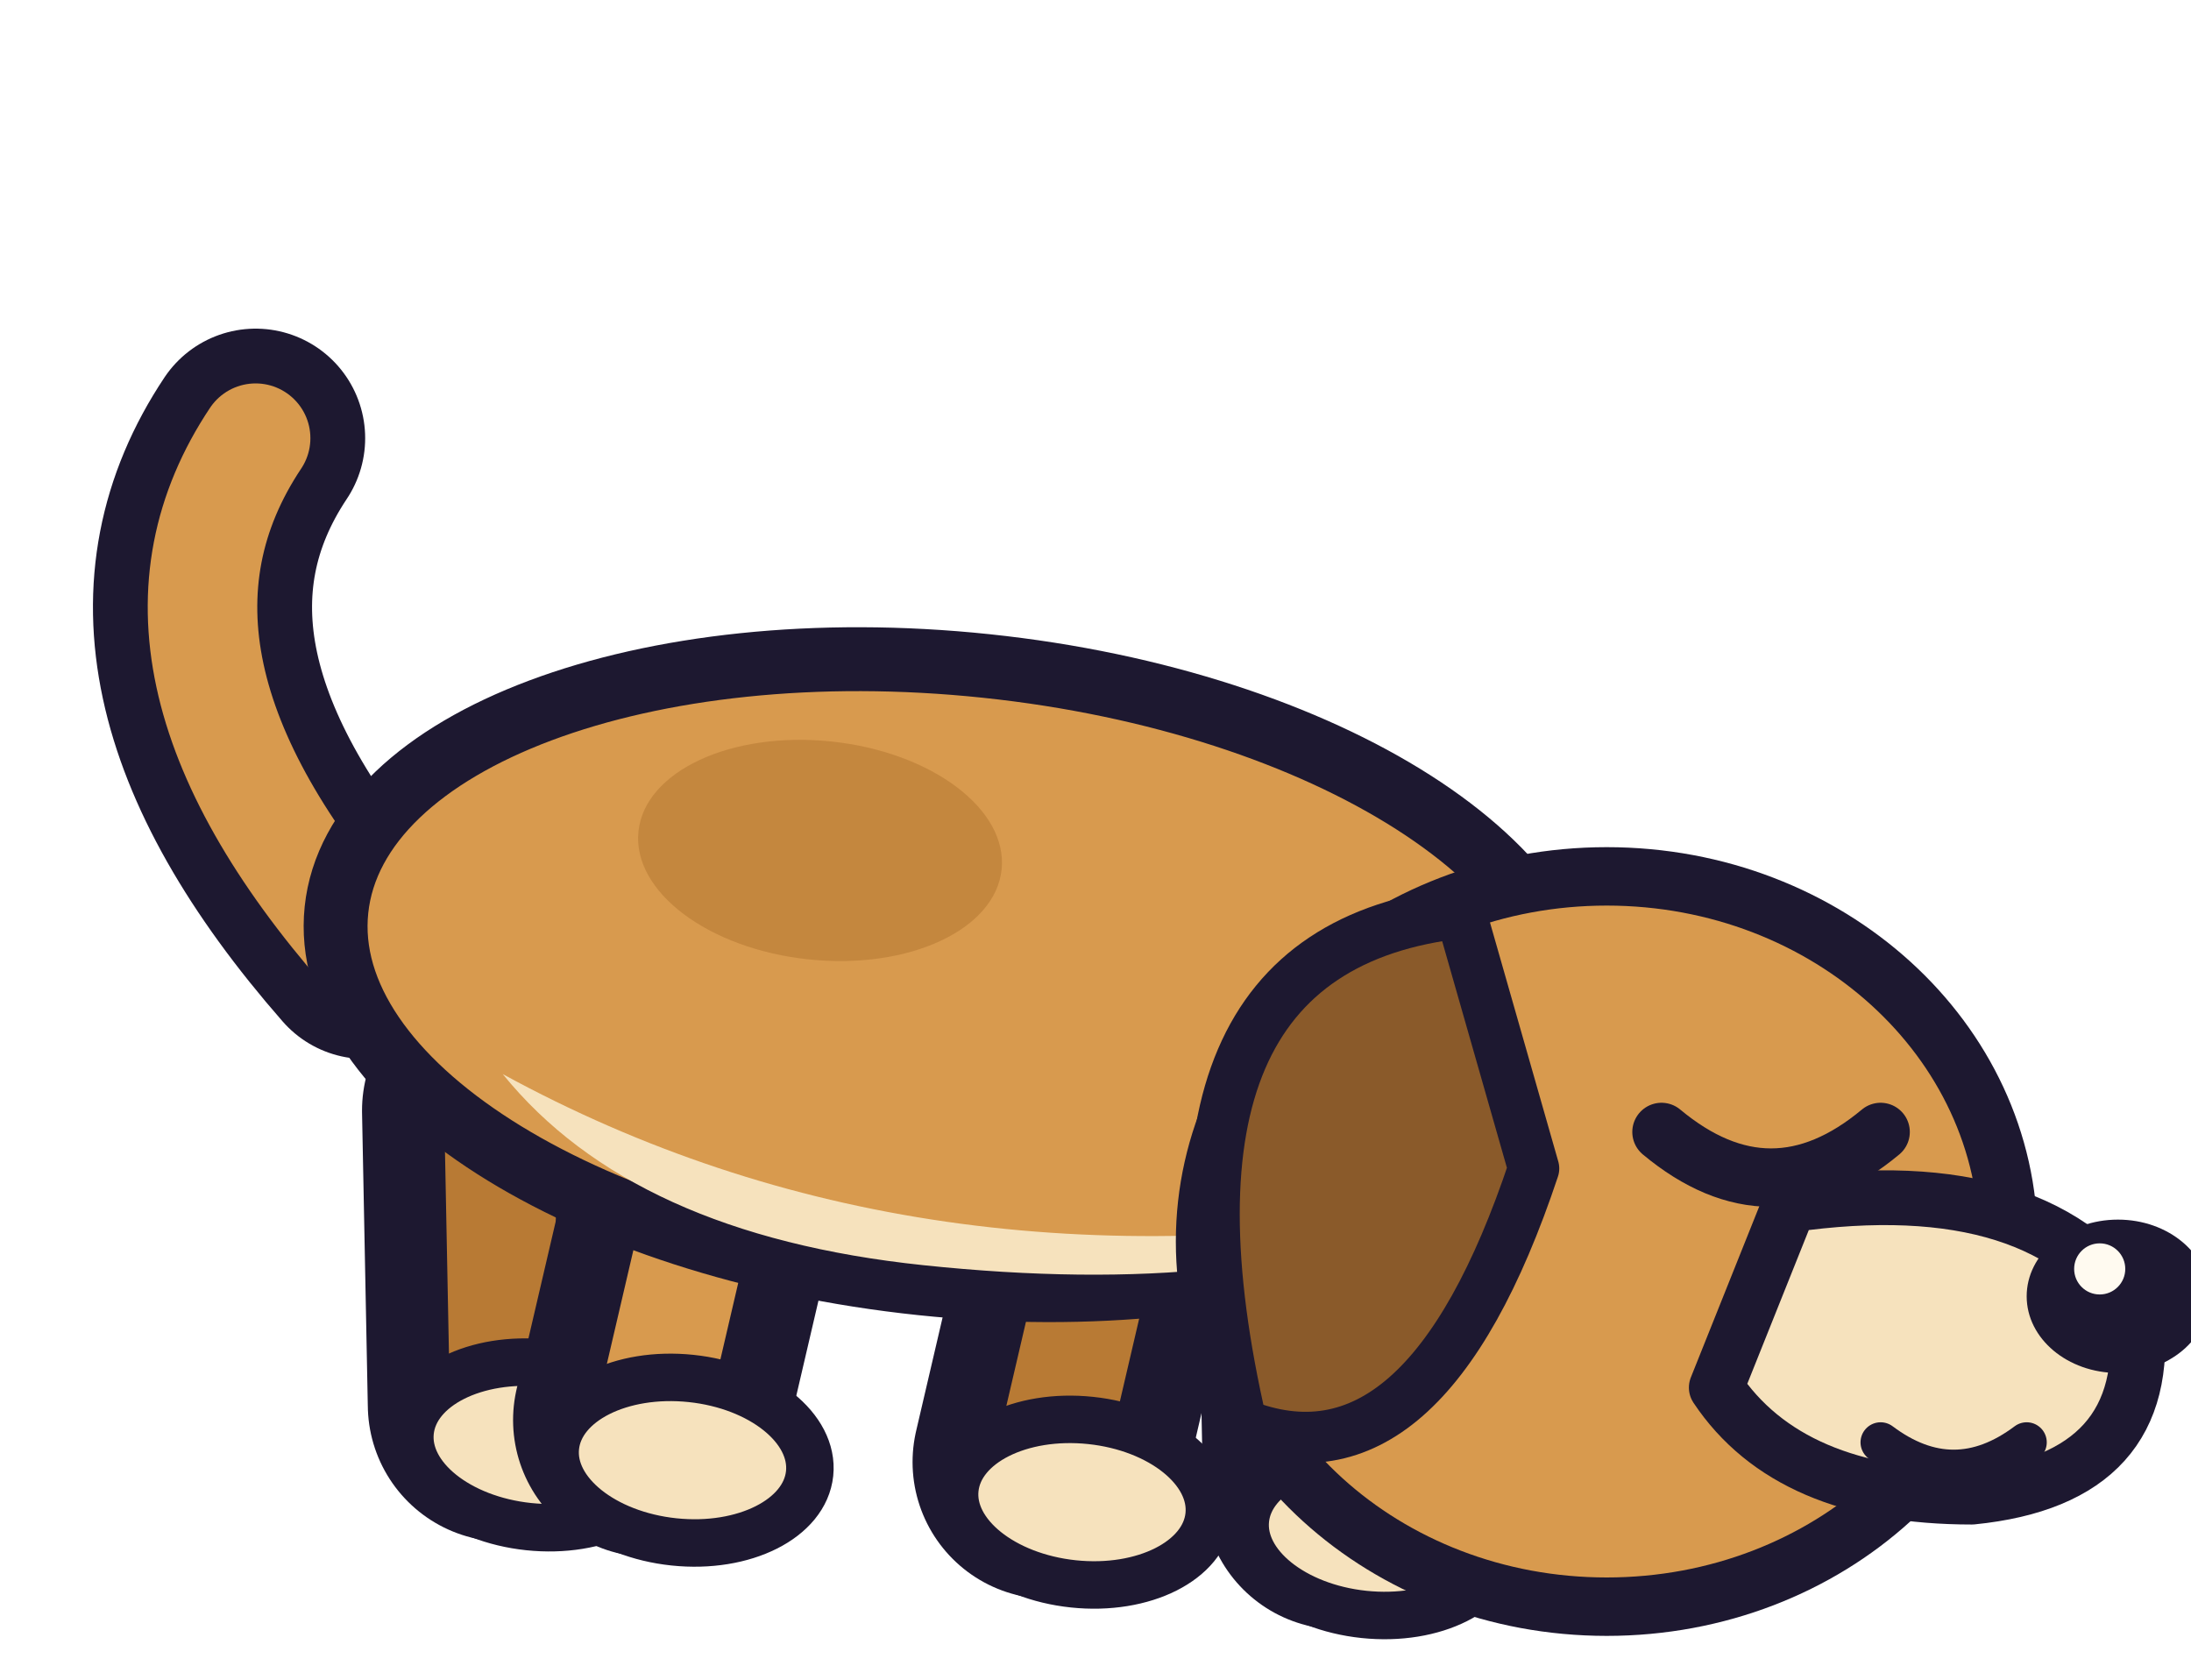
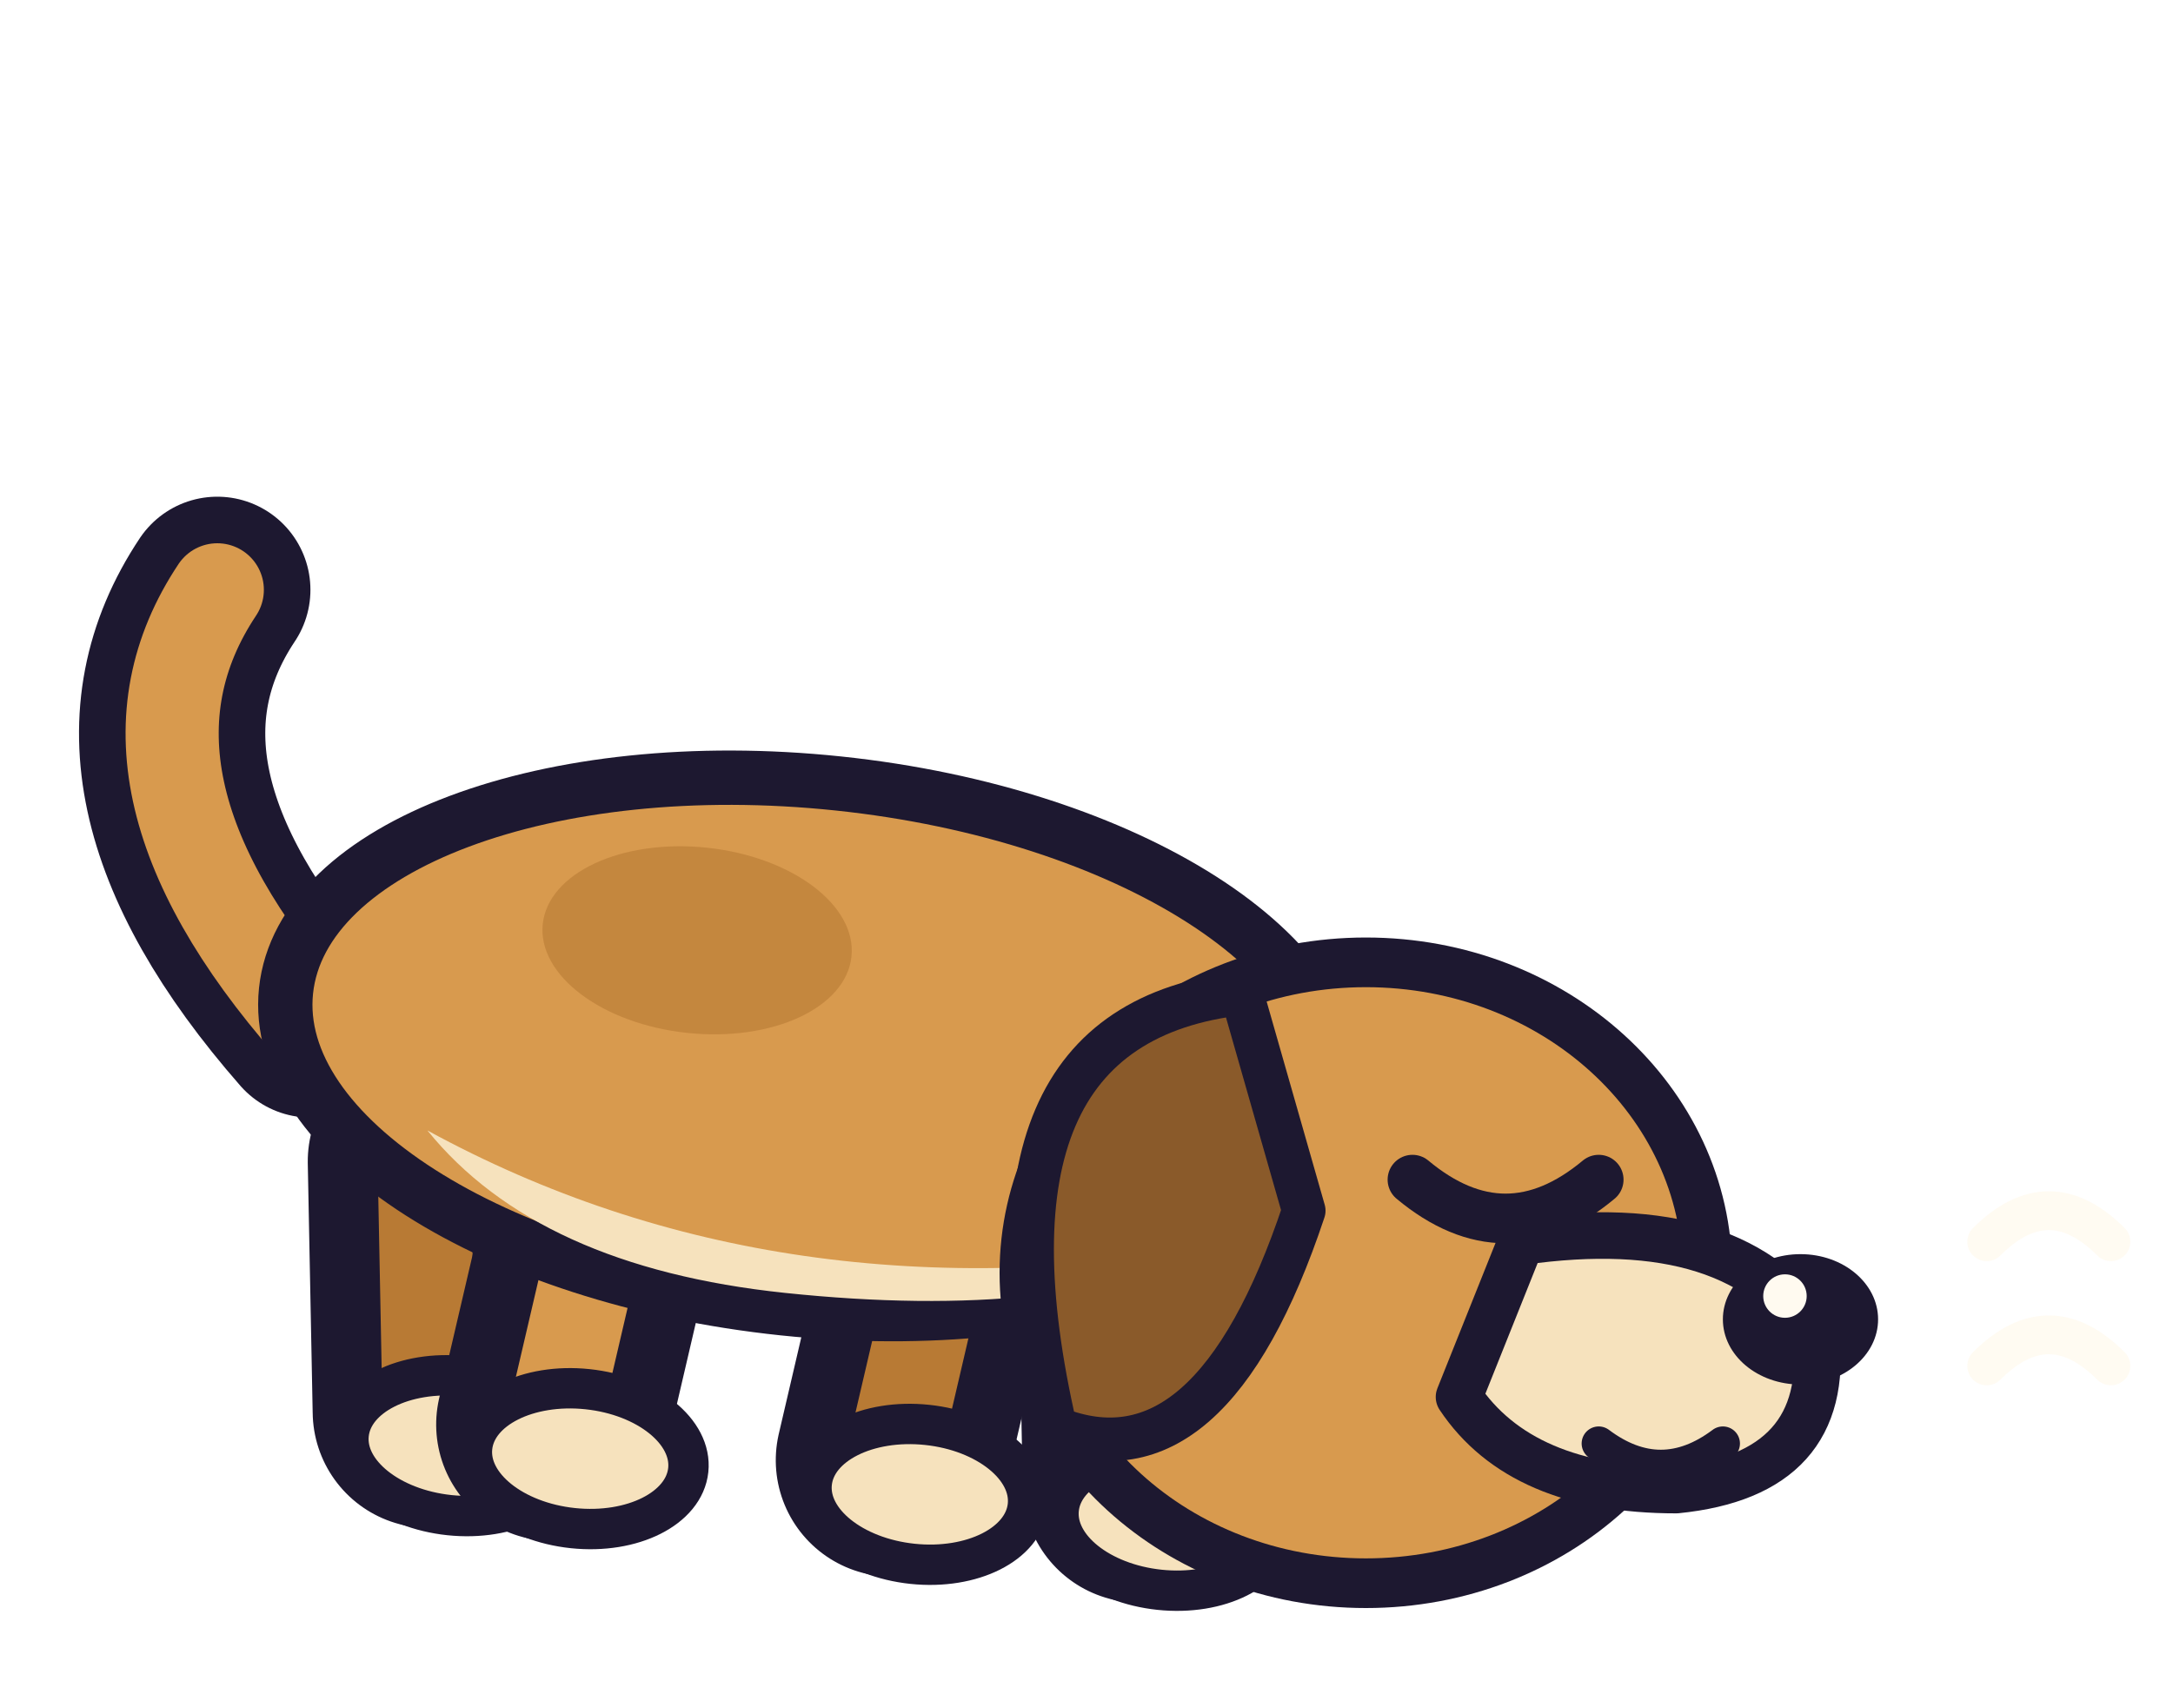
- <svg xmlns="http://www.w3.org/2000/svg" width="120" height="92" viewBox="-58 -86 120 92">
+ <svg xmlns="http://www.w3.org/2000/svg" width="140" height="110" viewBox="-58 -100 140 110">
  <ellipse cx="0" cy="0" rx="40" ry="5" fill="#000" opacity="0" />
  <path d="M-38 -34 Q-52 -50 -44 -62" fill="none" stroke="#1d1830" stroke-width="12" stroke-linecap="round" />
  <path d="M-38 -34 Q-52 -50 -44 -62" fill="none" stroke="#d89a4e" stroke-width="6" stroke-linecap="round" />
  <g transform="rotate(6 0 -30)">
    <path d="M4 -22 L2 -6" fill="none" stroke="#1d1830" stroke-width="15" stroke-linecap="round" stroke-linejoin="round" />
    <path d="M4 -22 L2 -6" fill="none" stroke="#b87a34" stroke-width="6" stroke-linecap="round" stroke-linejoin="round" />
    <ellipse cx="4" cy="-4" rx="7" ry="4.5" fill="#f6e2bd" stroke="#1d1830" stroke-width="2.6" stroke-linejoin="round" stroke-linecap="round" />
    <path d="M-30 -22 L-28 -6" fill="none" stroke="#1d1830" stroke-width="15" stroke-linecap="round" stroke-linejoin="round" />
    <path d="M-30 -22 L-28 -6" fill="none" stroke="#b87a34" stroke-width="6" stroke-linecap="round" stroke-linejoin="round" />
    <ellipse cx="-26" cy="-4" rx="7" ry="4.5" fill="#f6e2bd" stroke="#1d1830" stroke-width="2.6" stroke-linejoin="round" stroke-linecap="round" />
    <path d="M16 -22 L18 -6" fill="none" stroke="#1d1830" stroke-width="15" stroke-linecap="round" stroke-linejoin="round" />
    <path d="M16 -22 L18 -6" fill="none" stroke="#d89a4e" stroke-width="6" stroke-linecap="round" stroke-linejoin="round" />
    <ellipse cx="20" cy="-4" rx="7" ry="4.5" fill="#f6e2bd" stroke="#1d1830" stroke-width="2.6" stroke-linejoin="round" stroke-linecap="round" />
    <path d="M-18 -22 L-20 -6" fill="none" stroke="#1d1830" stroke-width="15" stroke-linecap="round" stroke-linejoin="round" />
    <path d="M-18 -22 L-20 -6" fill="none" stroke="#d89a4e" stroke-width="6" stroke-linecap="round" stroke-linejoin="round" />
    <ellipse cx="-18" cy="-4" rx="7" ry="4.5" fill="#f6e2bd" stroke="#1d1830" stroke-width="2.6" stroke-linejoin="round" stroke-linecap="round" />
    <ellipse cx="-6" cy="-32" rx="34" ry="17" fill="#d89a4e" stroke="#1d1830" stroke-width="3.5" stroke-linejoin="round" stroke-linecap="round" />
    <path d="M-30 -24 Q-6 -14 22 -22 Q12 -16 -6 -16 Q-22 -16 -30 -24 Z" fill="#f6e2bd" />
    <ellipse cx="-14" cy="-38" rx="10" ry="6" fill="#b87a34" opacity="0.6" />
  </g>
  <path d="M16 -10 Q24 -2 34 -6" fill="none" stroke="#ef4f43" stroke-width="6" stroke-linecap="round" />
  <circle cx="26" cy="-2" r="3.5" fill="#ffc83d" stroke="#1d1830" stroke-width="1.5" stroke-linejoin="round" stroke-linecap="round" />
  <ellipse cx="30" cy="-18" rx="22" ry="20" fill="#d89a4e" stroke="#1d1830" stroke-width="3.2" stroke-linejoin="round" stroke-linecap="round" />
  <path d="M40 -20 Q54 -22 59 -14 Q60 -5 50 -4 Q40 -4 36 -10 Z" fill="#f6e2bd" stroke="#1d1830" stroke-width="3" stroke-linejoin="round" stroke-linecap="round" />
  <ellipse cx="58" cy="-15" rx="5" ry="4.2" fill="#1d1830" />
  <circle cx="57" cy="-16.5" r="1.4" fill="#fffaf0" />
  <path d="M45 -7 Q49 -4 53 -7" fill="none" stroke="#1d1830" stroke-width="2.2" stroke-linejoin="round" stroke-linecap="round" />
  <path d="M33 -24 Q39 -19 45 -24" fill="none" stroke="#1d1830" stroke-width="3.2" stroke-linejoin="round" stroke-linecap="round" />
  <path d="M22 -36 Q4 -34 10 -8 Q20 -4 26 -22 Z" fill="#8a5a2a" stroke="#1d1830" stroke-width="2.8" stroke-linejoin="round" stroke-linecap="round" />
  <path d="M70 -20 q4 -4 8 0 M70 -12 q4 -4 8 0" fill="none" stroke="#fffaf0" stroke-width="2.5" stroke-linecap="round" opacity="0.85" />
</svg>
